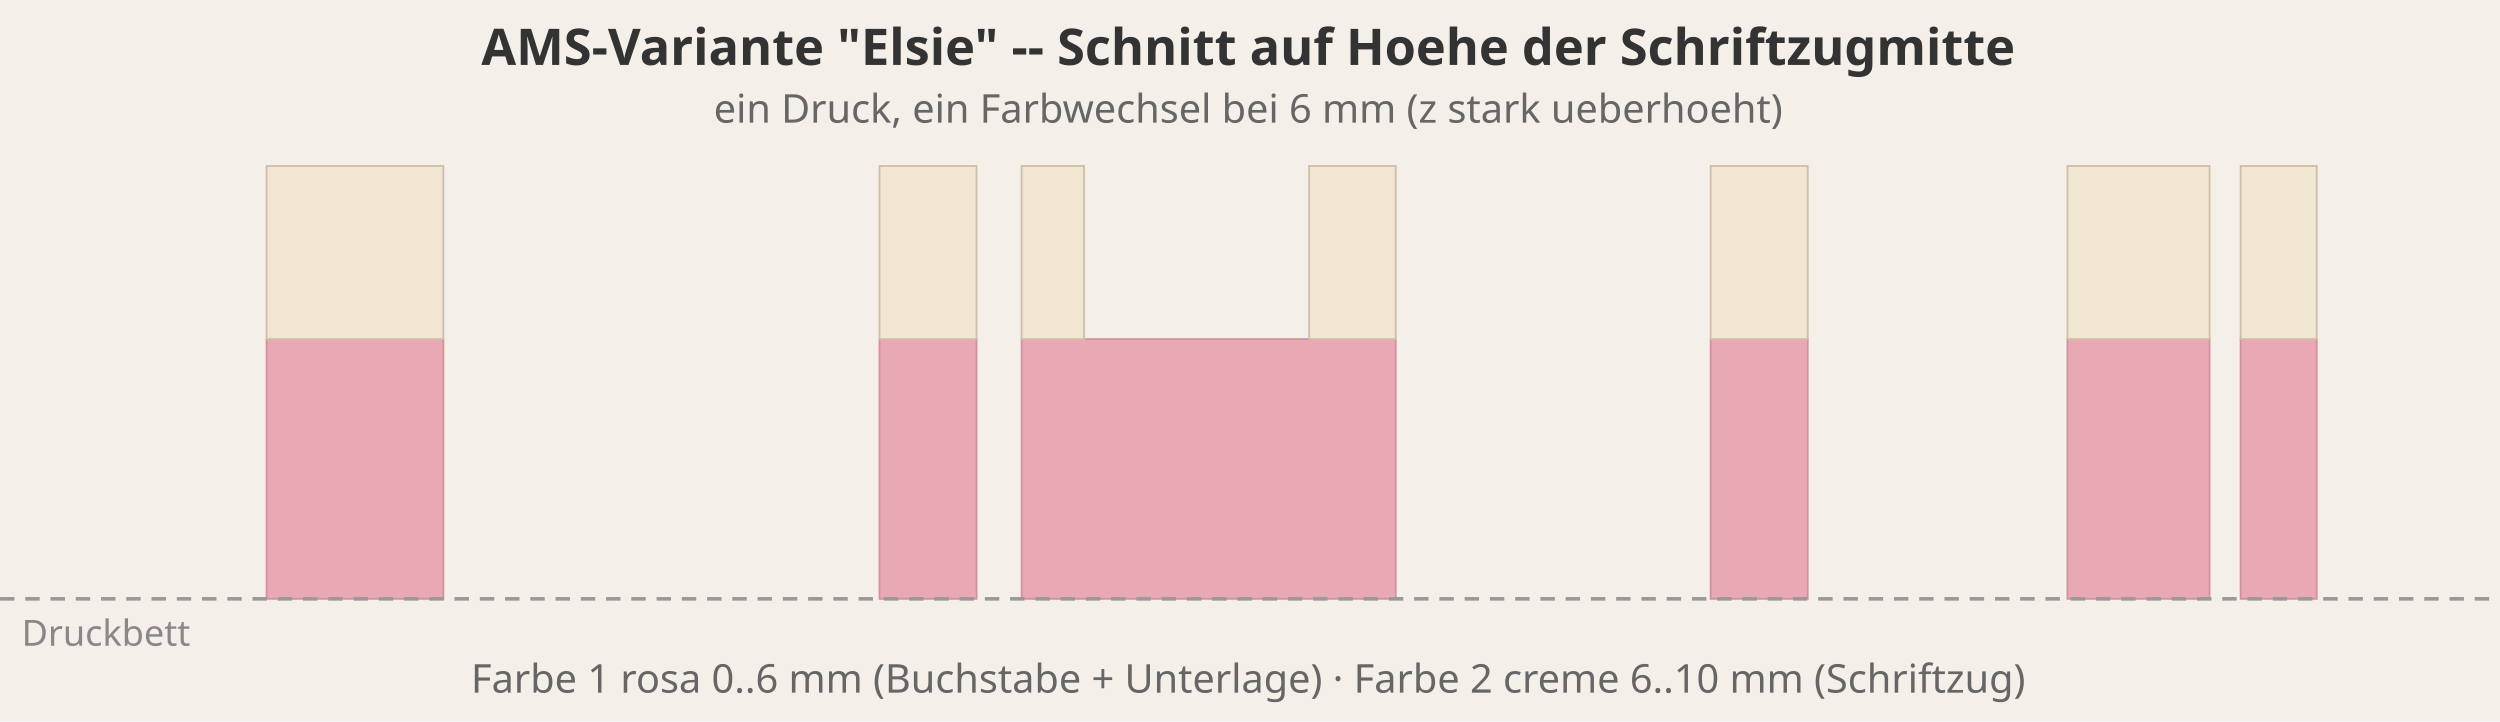
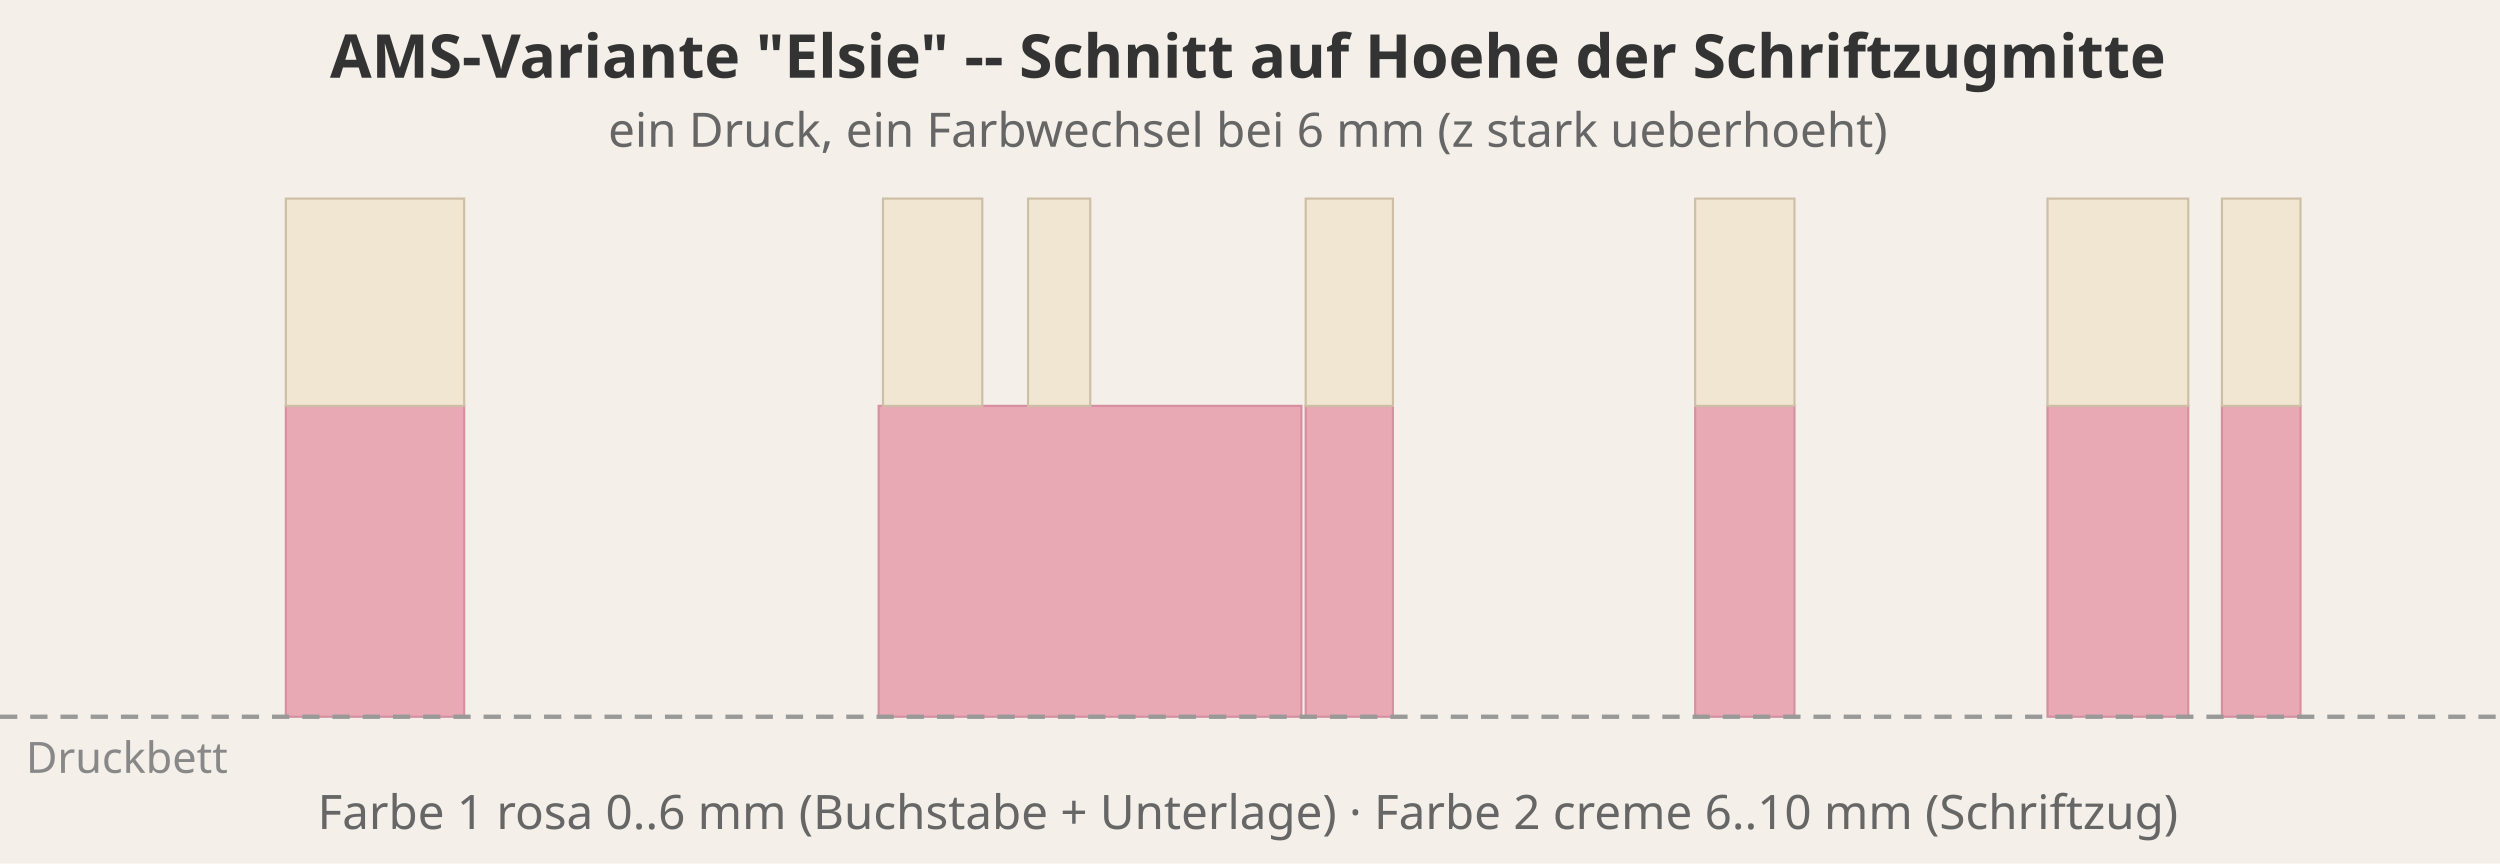
- <svg xmlns="http://www.w3.org/2000/svg" width="693" height="200">
+ <svg xmlns="http://www.w3.org/2000/svg" width="579" height="200">
  <rect width="100%" height="100%" fill="#f4efe8" />
-   <text x="346" y="18" font-family="sans-serif" font-size="14" font-weight="600" text-anchor="middle" fill="#333">AMS-Variante "Elsie" -- Schnitt auf Hoehe der Schriftzugmitte</text>
-   <text x="346" y="34" font-family="sans-serif" font-size="11" text-anchor="middle" fill="#666">ein Druck, ein Farbwechsel bei 6 mm (z stark ueberhoeht)</text>
-   <rect x="73.9" y="94.0" width="49.0" height="72.0" fill="#e8a9b5" stroke="#d48fa0" stroke-width="0.5" />
-   <rect x="243.8" y="94.0" width="26.9" height="72.0" fill="#e8a9b5" stroke="#d48fa0" stroke-width="0.5" />
-   <rect x="283.2" y="94.0" width="103.7" height="72.0" fill="#e8a9b5" stroke="#d48fa0" stroke-width="0.5" />
-   <rect x="474.2" y="94.0" width="26.9" height="72.0" fill="#e8a9b5" stroke="#d48fa0" stroke-width="0.5" />
-   <rect x="573.1" y="94.0" width="39.4" height="72.0" fill="#e8a9b5" stroke="#d48fa0" stroke-width="0.5" />
-   <rect x="621.1" y="94.0" width="21.1" height="72.0" fill="#e8a9b5" stroke="#d48fa0" stroke-width="0.5" />
-   <rect x="73.9" y="46.0" width="49.0" height="48.0" fill="#f1e6d2" stroke="#cdbfa6" stroke-width="0.5" />
-   <rect x="243.8" y="46.0" width="26.9" height="48.0" fill="#f1e6d2" stroke="#cdbfa6" stroke-width="0.5" />
-   <rect x="283.2" y="46.0" width="17.3" height="48.0" fill="#f1e6d2" stroke="#cdbfa6" stroke-width="0.5" />
-   <rect x="362.9" y="46.0" width="24.0" height="48.0" fill="#f1e6d2" stroke="#cdbfa6" stroke-width="0.5" />
-   <rect x="474.2" y="46.0" width="26.9" height="48.0" fill="#f1e6d2" stroke="#cdbfa6" stroke-width="0.5" />
-   <rect x="573.1" y="46.0" width="39.4" height="48.0" fill="#f1e6d2" stroke="#cdbfa6" stroke-width="0.5" />
-   <rect x="621.1" y="46.0" width="21.1" height="48.0" fill="#f1e6d2" stroke="#cdbfa6" stroke-width="0.5" />
-   <line x1="0" y1="166.0" x2="693" y2="166.0" stroke="#999" stroke-width="1" stroke-dasharray="4 3" />
+   <text x="289" y="18" font-family="sans-serif" font-size="14" font-weight="600" text-anchor="middle" fill="#333">AMS-Variante "Elsie" -- Schnitt auf Hoehe der Schriftzugmitte</text>
+   <text x="289" y="34" font-family="sans-serif" font-size="11" text-anchor="middle" fill="#666">ein Druck, ein Farbwechsel bei 6 mm (z stark ueberhoeht)</text>
+   <rect x="66.2" y="94.0" width="41.3" height="72.0" fill="#e8a9b5" stroke="#d48fa0" stroke-width="0.5" />
+   <rect x="203.5" y="94.0" width="97.9" height="72.0" fill="#e8a9b5" stroke="#d48fa0" stroke-width="0.5" />
+   <rect x="302.4" y="94.0" width="20.2" height="72.0" fill="#e8a9b5" stroke="#d48fa0" stroke-width="0.5" />
+   <rect x="392.6" y="94.0" width="23.0" height="72.0" fill="#e8a9b5" stroke="#d48fa0" stroke-width="0.5" />
+   <rect x="474.2" y="94.0" width="32.6" height="72.0" fill="#e8a9b5" stroke="#d48fa0" stroke-width="0.5" />
+   <rect x="514.6" y="94.0" width="18.2" height="72.0" fill="#e8a9b5" stroke="#d48fa0" stroke-width="0.5" />
+   <rect x="66.2" y="46.0" width="41.3" height="48.0" fill="#f1e6d2" stroke="#cdbfa6" stroke-width="0.5" />
+   <rect x="204.5" y="46.0" width="23.0" height="48.0" fill="#f1e6d2" stroke="#cdbfa6" stroke-width="0.5" />
+   <rect x="238.1" y="46.0" width="14.4" height="48.0" fill="#f1e6d2" stroke="#cdbfa6" stroke-width="0.5" />
+   <rect x="302.4" y="46.0" width="20.2" height="48.0" fill="#f1e6d2" stroke="#cdbfa6" stroke-width="0.5" />
+   <rect x="392.6" y="46.0" width="23.0" height="48.0" fill="#f1e6d2" stroke="#cdbfa6" stroke-width="0.5" />
+   <rect x="474.2" y="46.0" width="32.6" height="48.0" fill="#f1e6d2" stroke="#cdbfa6" stroke-width="0.5" />
+   <rect x="514.6" y="46.0" width="18.2" height="48.0" fill="#f1e6d2" stroke="#cdbfa6" stroke-width="0.5" />
+   <line x1="0" y1="166.0" x2="579" y2="166.0" stroke="#999" stroke-width="1" stroke-dasharray="4 3" />
  <text x="6" y="179" font-family="sans-serif" font-size="10" fill="#888">Druckbett</text>
-   <text x="346" y="192" font-family="sans-serif" font-size="11" text-anchor="middle" fill="#666">Farbe 1 rosa 0..6 mm (Buchstabe + Unterlage) · Farbe 2 creme 6..10 mm (Schriftzug)</text>
+   <text x="289" y="192" font-family="sans-serif" font-size="11" text-anchor="middle" fill="#666">Farbe 1 rosa 0..6 mm (Buchstabe + Unterlage) · Farbe 2 creme 6..10 mm (Schriftzug)</text>
</svg>
